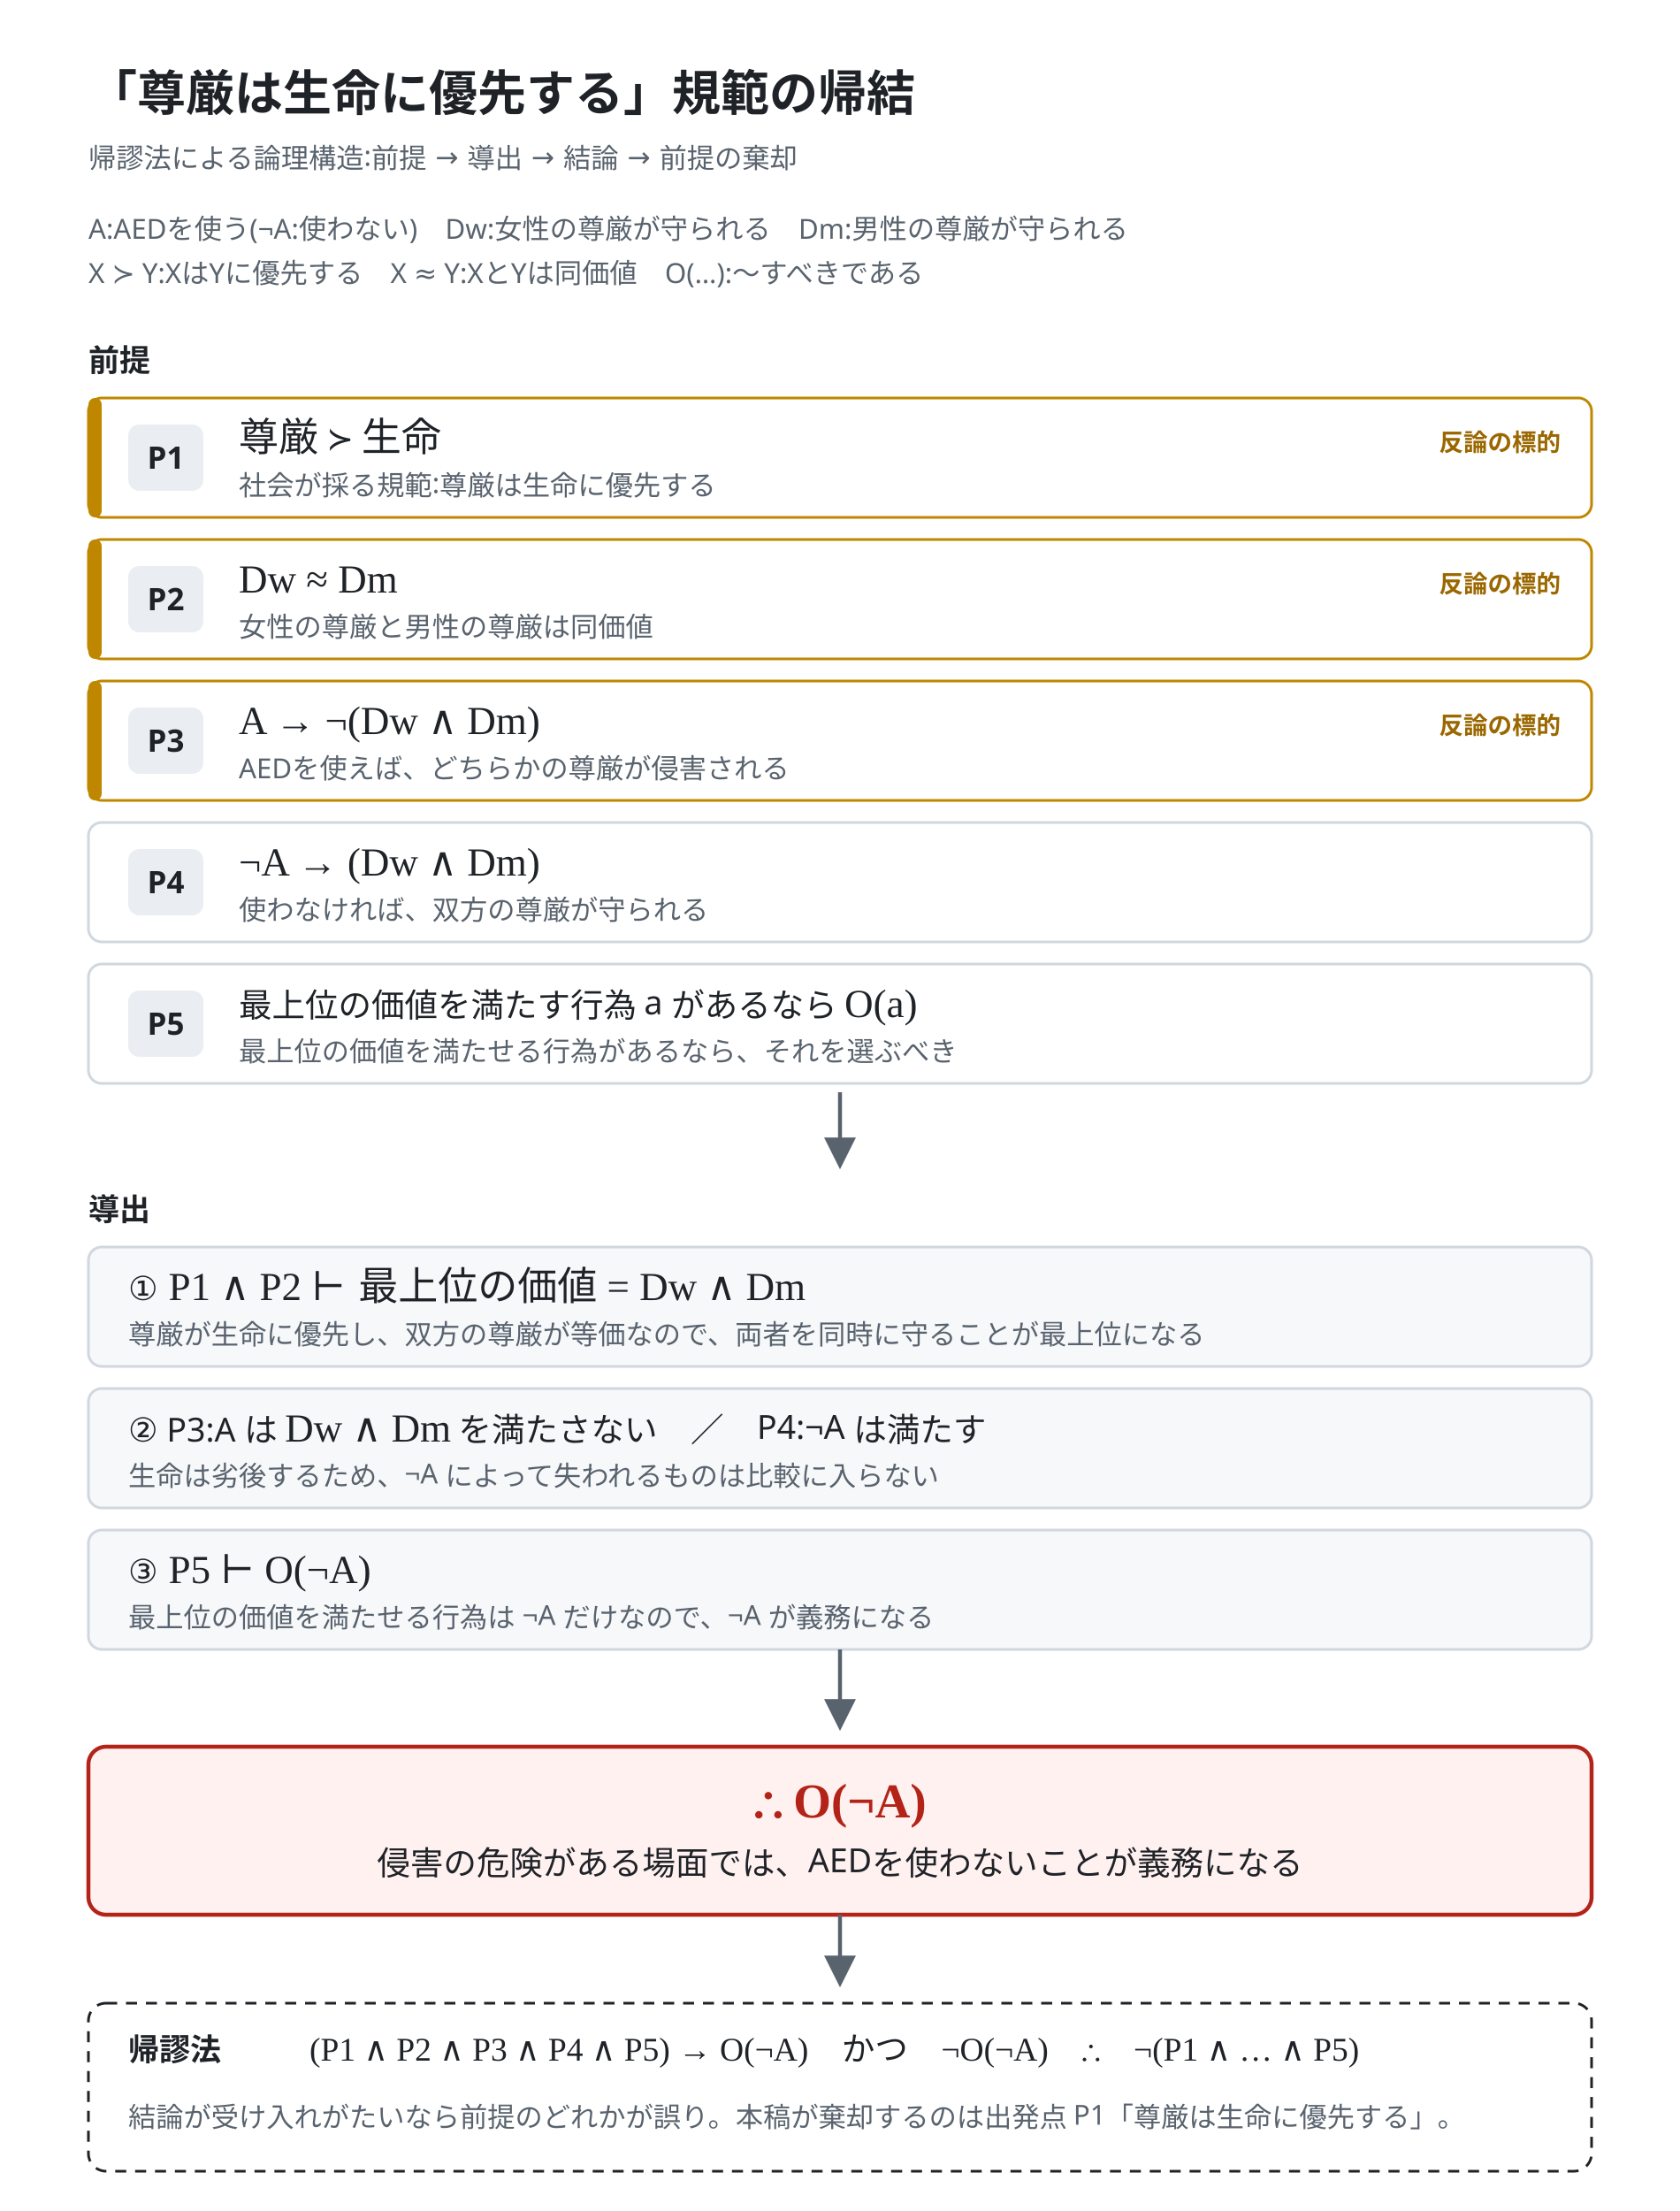
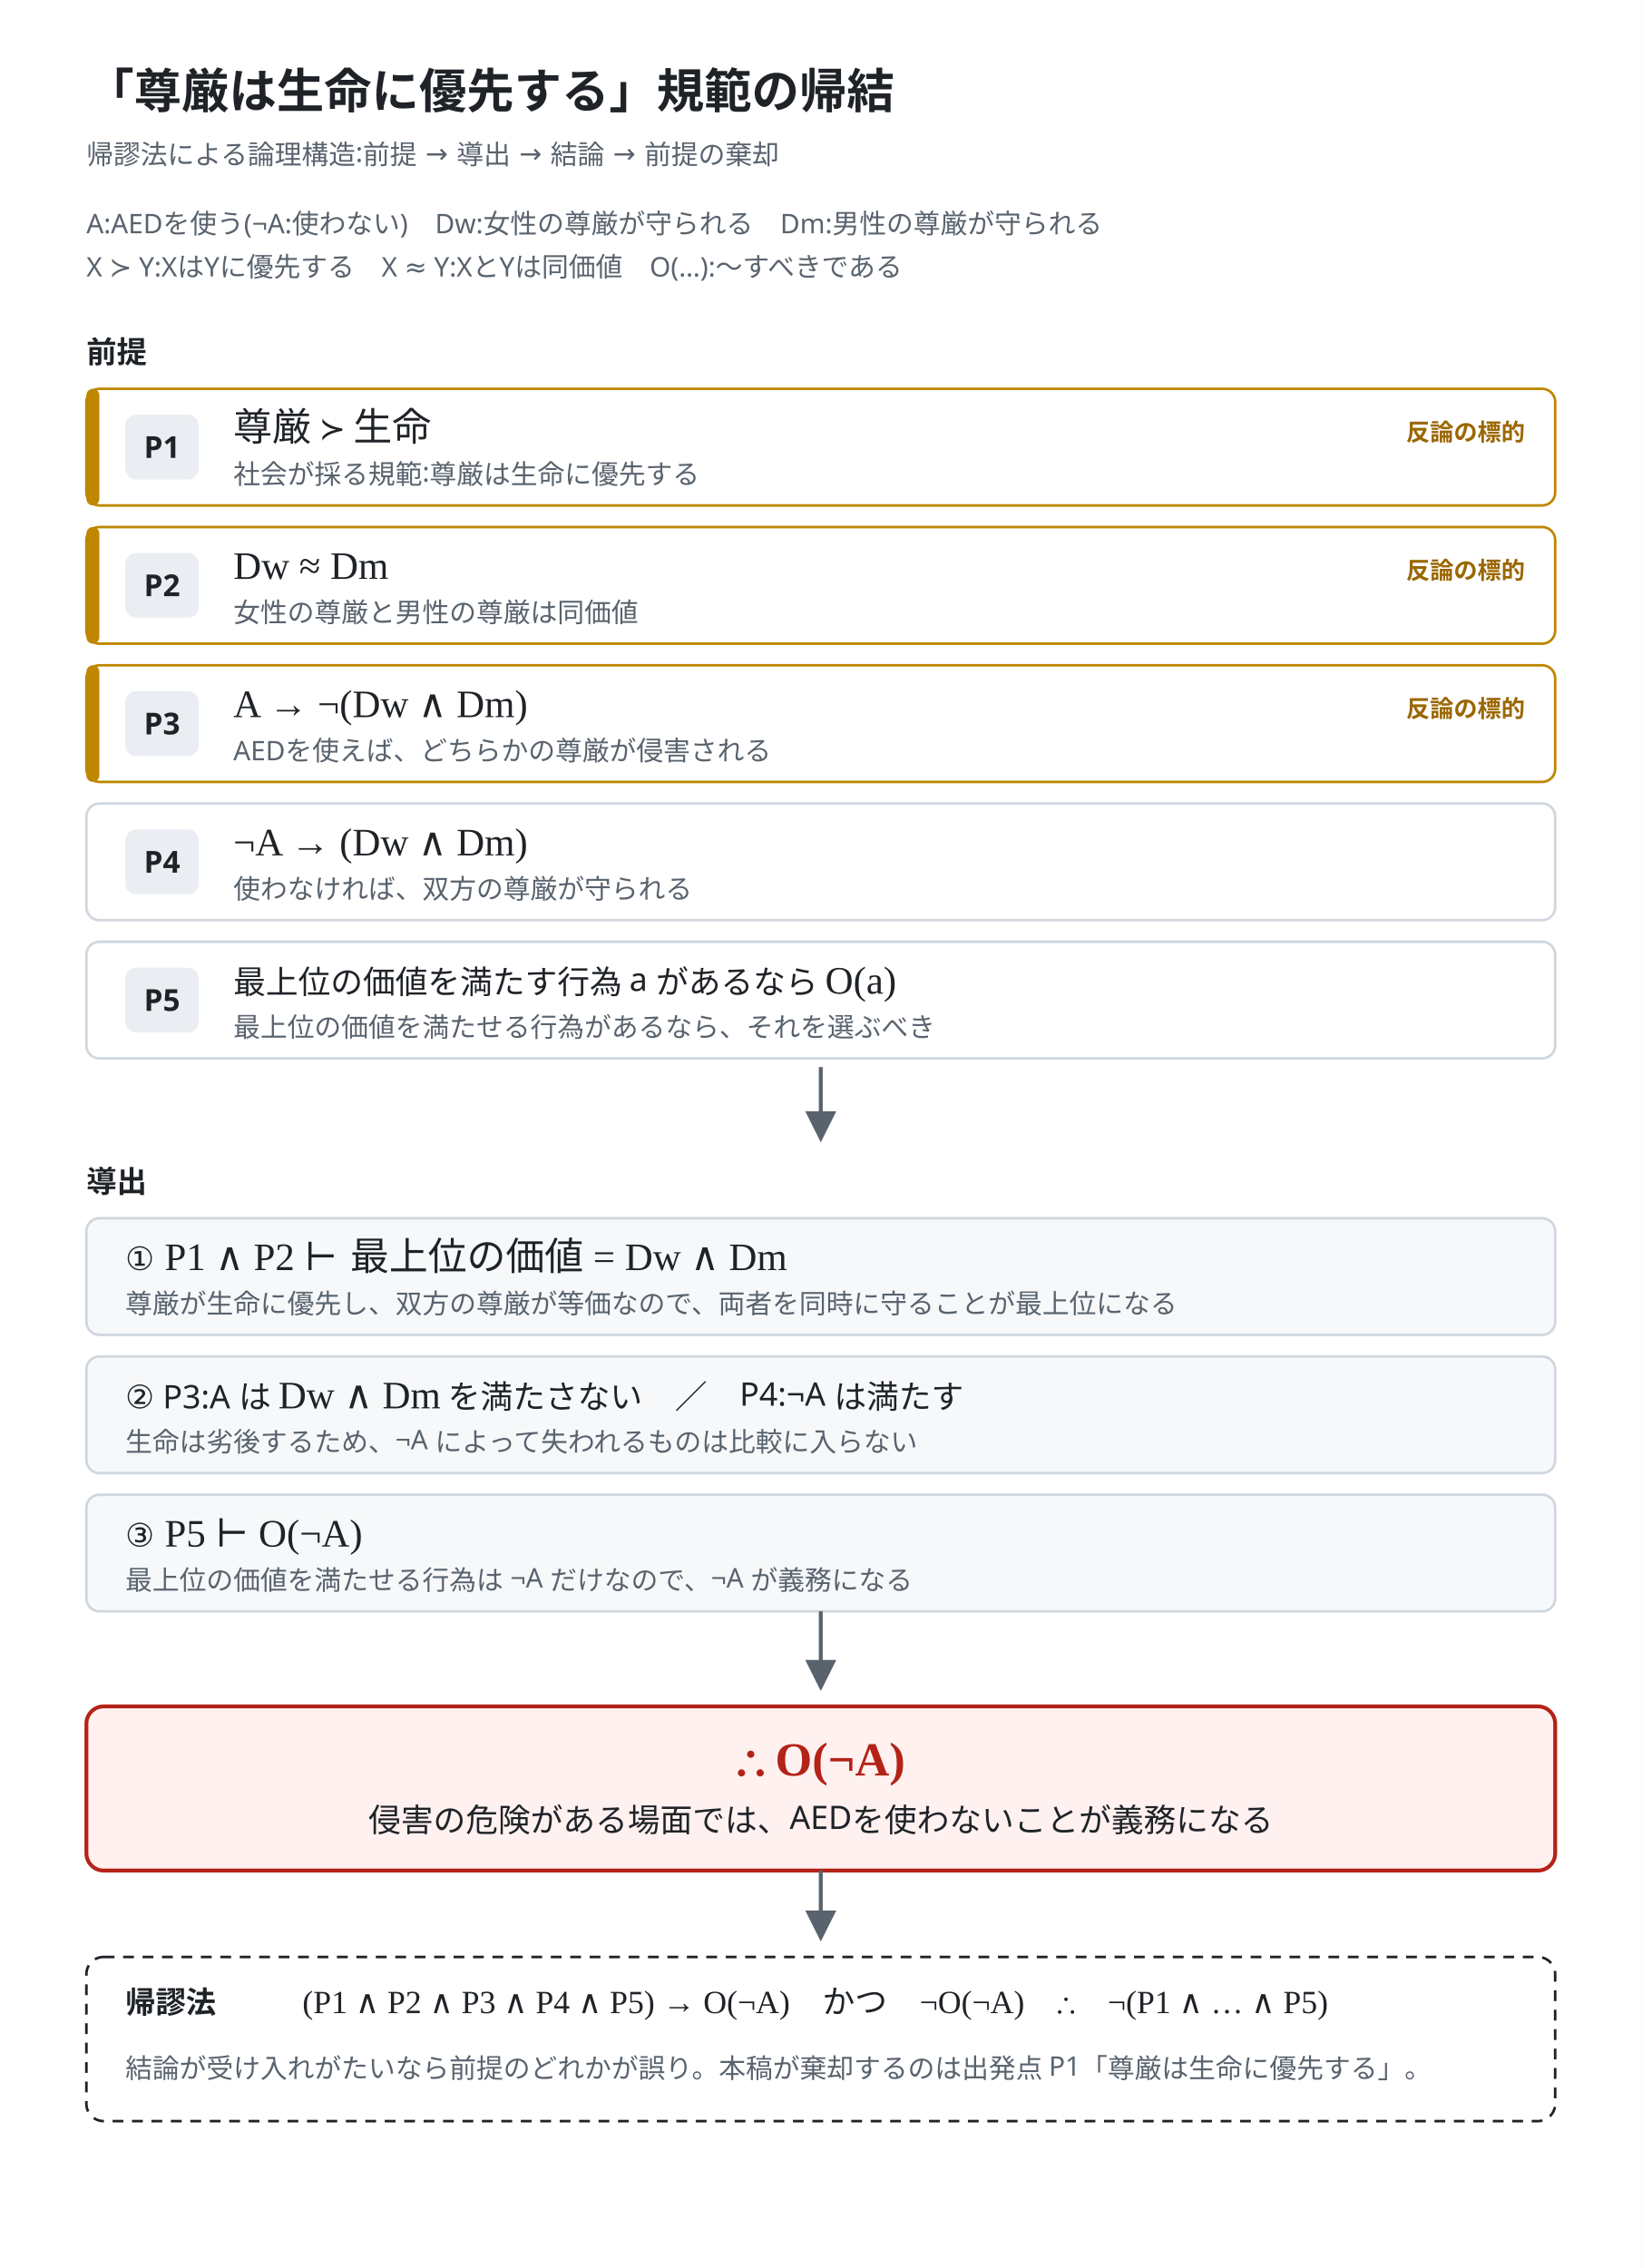
- <svg xmlns="http://www.w3.org/2000/svg" viewBox="0 0 760 1000" width="760" height="1000" role="img" aria-labelledby="t d">
+ <svg xmlns="http://www.w3.org/2000/svg" viewBox="0 0 760 1050" width="760" height="1050" role="img" aria-labelledby="t d">
  <style>
    .bg    { fill: #ffffff; }
    .ink   { fill: #1f2328; }
    .mute  { fill: #59636e; }
    .amber { fill: #9a6700; }
    .red   { fill: #b42318; }
    .badge { fill: #eaeef2; }
    .card  { fill: #ffffff; stroke: #d0d7de; stroke-width: 1.2; }
    .weak  { fill: #ffffff; stroke: #bf8700; stroke-width: 1.2; }
    .stripe{ fill: #bf8700; }
    .step  { fill: #f6f8fa; stroke: #d0d7de; stroke-width: 1.2; }
    .concl { fill: #fff1f0; stroke: #b42318; stroke-width: 1.8; }
    .reduc { fill: #ffffff; stroke: #1f2328; stroke-width: 1.2; stroke-dasharray: 5 4; }
    .arrow { stroke: #59636e; stroke-width: 1.8; fill: none; }
    .arrowhead { fill: #59636e; }
    .sans  { font-family: "Hiragino Sans","Hiragino Kaku Gothic ProN","Yu Gothic","Meiryo","Noto Sans JP",sans-serif; }
    .math  { font-family: "Cambria Math","STIX Two Math","Times New Roman","DejaVu Serif","Noto Serif JP",serif; }
    .h1 { font-size: 22px; font-weight: 700; }
    .h2 { font-size: 14px; font-weight: 700; }
    .f  { font-size: 18px; }
    .fs { font-size: 15px; }
    .g  { font-size: 12.5px; }
    .tag{ font-size: 11px; font-weight: 700; }
    .id { font-size: 14px; font-weight: 700; }

    @media (prefers-color-scheme: dark) {
      .bg    { fill: #0d1117; }
      .ink   { fill: #e6edf3; }
      .mute  { fill: #9198a1; }
      .amber { fill: #d4a72c; }
      .red   { fill: #ff7b72; }
      .badge { fill: #21262d; }
      .card  { fill: #0d1117; stroke: #30363d; }
      .weak  { fill: #0d1117; stroke: #d4a72c; }
      .stripe{ fill: #d4a72c; }
      .step  { fill: #161b22; stroke: #30363d; }
      .concl { fill: #2d1517; stroke: #ff7b72; }
      .reduc { fill: #0d1117; stroke: #e6edf3; }
      .arrow { stroke: #9198a1; }
      .arrowhead { fill: #9198a1; }
    }
  </style>
  <defs>
    <marker id="ah" viewBox="0 0 10 10" refX="8" refY="5" markerWidth="8" markerHeight="8" orient="auto">
      <path d="M0,0 L10,5 L0,10 z" class="arrowhead" />
    </marker>
  </defs>
  <rect class="bg" width="760" height="1130" />
  <text x="40" y="50" class="sans h1 ink">「尊厳は生命に優先する」規範の帰結</text>
  <text x="40" y="76" class="sans g mute">帰謬法による論理構造:前提 → 導出 → 結論 → 前提の棄却</text>
  <text x="40" y="108" class="sans g mute">A:AEDを使う(¬A:使わない)　Dw:女性の尊厳が守られる　Dm:男性の尊厳が守られる</text>
  <text x="40" y="128" class="sans g mute">X ≻ Y:XはYに優先する　X ≈ Y:XとYは同価値　O(…):〜すべきである</text>
  <text x="40" y="168" class="sans h2 ink">前提</text>
  <rect x="40" y="180" width="680" height="54" rx="6" class="weak" />
  <rect x="40" y="180" width="6" height="54" rx="3" class="stripe" />
  <rect x="58" y="192" width="34" height="30" rx="5" class="badge" />
  <text x="75" y="212" text-anchor="middle" class="sans id ink">P1</text>
  <text x="108" y="204" class="math f ink">尊厳 ≻ 生命</text>
  <text x="108" y="224" class="sans g mute">社会が採る規範:尊厳は生命に優先する</text>
  <text x="706" y="204" text-anchor="end" class="sans tag amber">反論の標的</text>
  <rect x="40" y="244" width="680" height="54" rx="6" class="weak" />
  <rect x="40" y="244" width="6" height="54" rx="3" class="stripe" />
  <rect x="58" y="256" width="34" height="30" rx="5" class="badge" />
  <text x="75" y="276" text-anchor="middle" class="sans id ink">P2</text>
  <text x="108" y="268" class="math f ink">Dw ≈ Dm</text>
  <text x="108" y="288" class="sans g mute">女性の尊厳と男性の尊厳は同価値</text>
  <text x="706" y="268" text-anchor="end" class="sans tag amber">反論の標的</text>
  <rect x="40" y="308" width="680" height="54" rx="6" class="weak" />
  <rect x="40" y="308" width="6" height="54" rx="3" class="stripe" />
  <rect x="58" y="320" width="34" height="30" rx="5" class="badge" />
  <text x="75" y="340" text-anchor="middle" class="sans id ink">P3</text>
  <text x="108" y="332" class="math f ink">A → ¬(Dw ∧ Dm)</text>
  <text x="108" y="352" class="sans g mute">AEDを使えば、どちらかの尊厳が侵害される</text>
  <text x="706" y="332" text-anchor="end" class="sans tag amber">反論の標的</text>
  <rect x="40" y="372" width="680" height="54" rx="6" class="card" />
  <rect x="58" y="384" width="34" height="30" rx="5" class="badge" />
  <text x="75" y="404" text-anchor="middle" class="sans id ink">P4</text>
  <text x="108" y="396" class="math f ink">¬A → (Dw ∧ Dm)</text>
  <text x="108" y="416" class="sans g mute">使わなければ、双方の尊厳が守られる</text>
  <rect x="40" y="436" width="680" height="54" rx="6" class="card" />
  <rect x="58" y="448" width="34" height="30" rx="5" class="badge" />
  <text x="75" y="468" text-anchor="middle" class="sans id ink">P5</text>
  <text x="108" y="460" class="sans fs ink">最上位の価値を満たす行為 a があるなら <tspan class="math f">O(a)</tspan>
  </text>
  <text x="108" y="480" class="sans g mute">最上位の価値を満たせる行為があるなら、それを選ぶべき</text>
  <path d="M380,494 L380,526" class="arrow" marker-end="url(#ah)" />
  <text x="40" y="552" class="sans h2 ink">導出</text>
  <rect x="40" y="564" width="680" height="54" rx="6" class="step" />
  <text x="58" y="588" class="sans fs ink">① <tspan class="math f">P1 ∧ P2 ⊢ 最上位の価値 = Dw ∧ Dm</tspan>
  </text>
  <text x="58" y="608" class="sans g mute">尊厳が生命に優先し、双方の尊厳が等価なので、両者を同時に守ることが最上位になる</text>
  <rect x="40" y="628" width="680" height="54" rx="6" class="step" />
  <text x="58" y="652" class="sans fs ink">② P3:A は <tspan class="math f">Dw ∧ Dm</tspan> を満たさない　／　P4:¬A は満たす</text>
  <text x="58" y="672" class="sans g mute">生命は劣後するため、¬A によって失われるものは比較に入らない</text>
  <rect x="40" y="692" width="680" height="54" rx="6" class="step" />
  <text x="58" y="716" class="sans fs ink">③ <tspan class="math f">P5 ⊢ O(¬A)</tspan>
  </text>
  <text x="58" y="736" class="sans g mute">最上位の価値を満たせる行為は ¬A だけなので、¬A が義務になる</text>
  <path d="M380,746 L380,780" class="arrow" marker-end="url(#ah)" />
  <rect x="40" y="790" width="680" height="76" rx="8" class="concl" />
  <text x="380" y="822" text-anchor="middle" class="math f red" style="font-size:22px; font-weight:700;">∴ O(¬A)</text>
  <text x="380" y="848" text-anchor="middle" class="sans fs ink">侵害の危険がある場面では、AEDを使わないことが義務になる</text>
  <path d="M380,866 L380,896" class="arrow" marker-end="url(#ah)" />
  <rect x="40" y="906" width="680" height="76" rx="8" class="reduc" />
  <text x="58" y="932" class="sans h2 ink">帰謬法</text>
  <text x="140" y="932" class="math fs ink">(P1 ∧ P2 ∧ P3 ∧ P4 ∧ P5) → O(¬A)　かつ　¬O(¬A)　∴　¬(P1 ∧ … ∧ P5)</text>
  <text x="58" y="962" class="sans g mute">結論が受け入れがたいなら前提のどれかが誤り。本稿が棄却するのは出発点 P1「尊厳は生命に優先する」。</text>
</svg>
